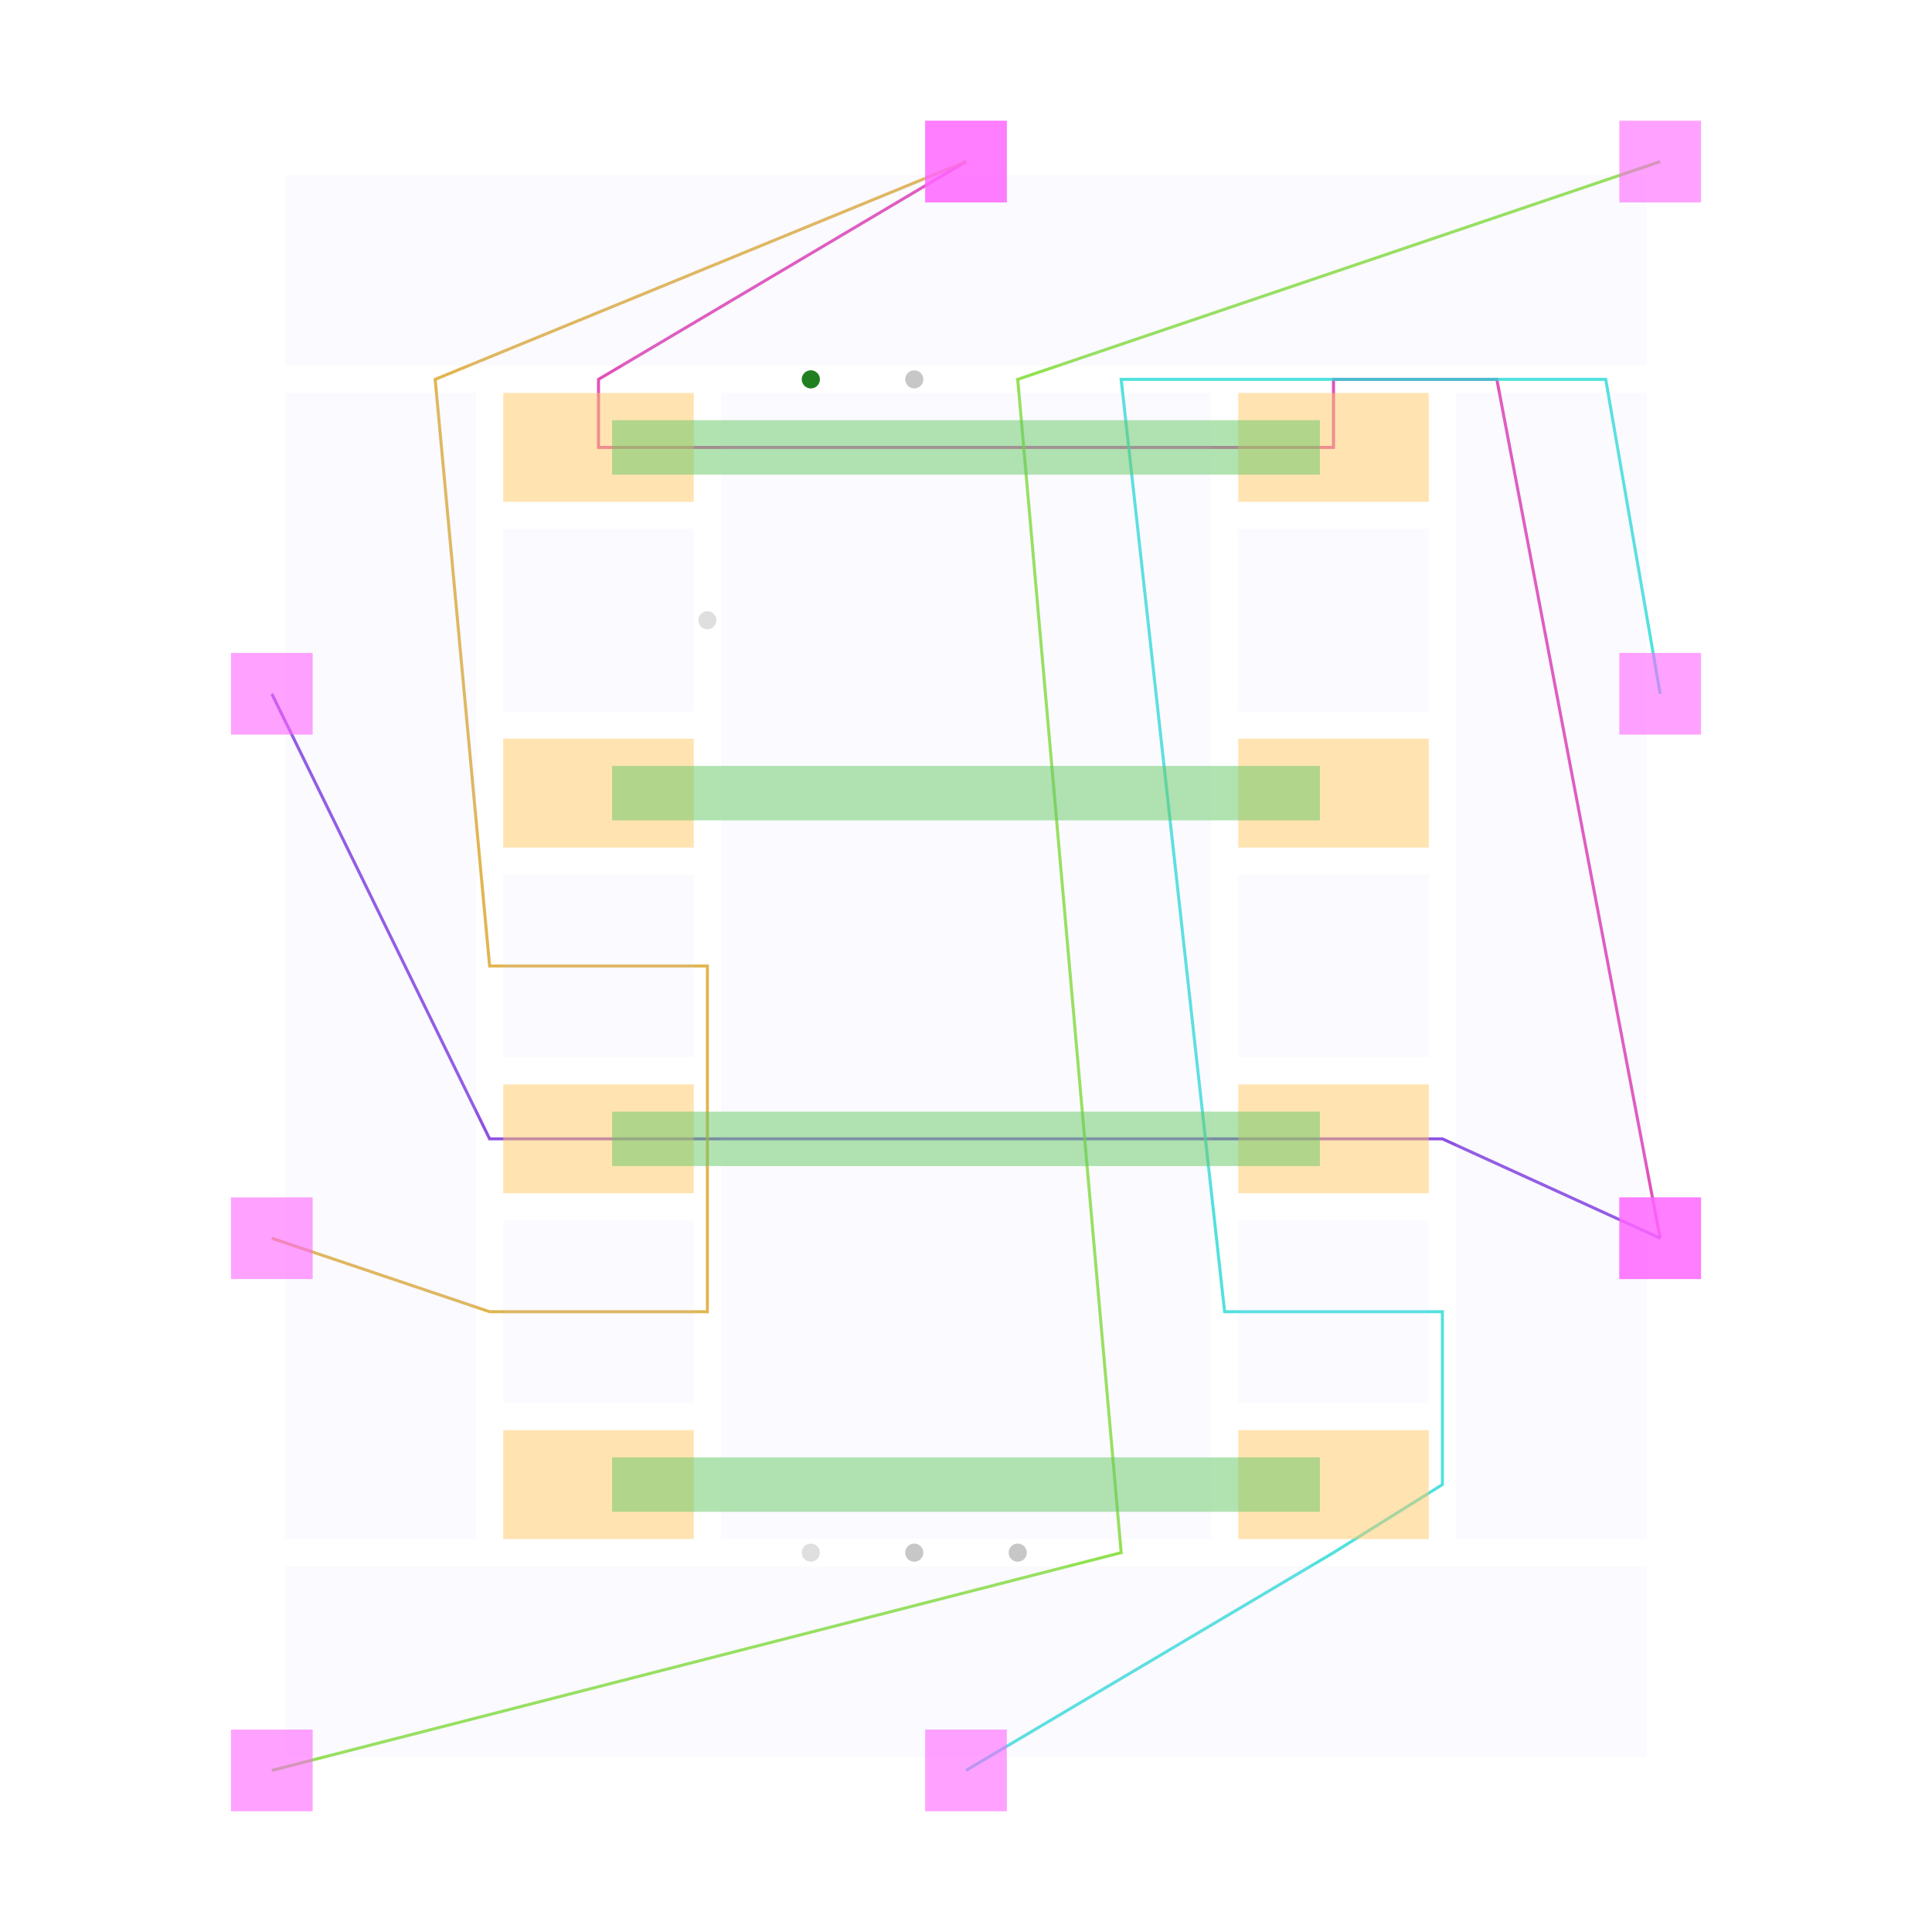
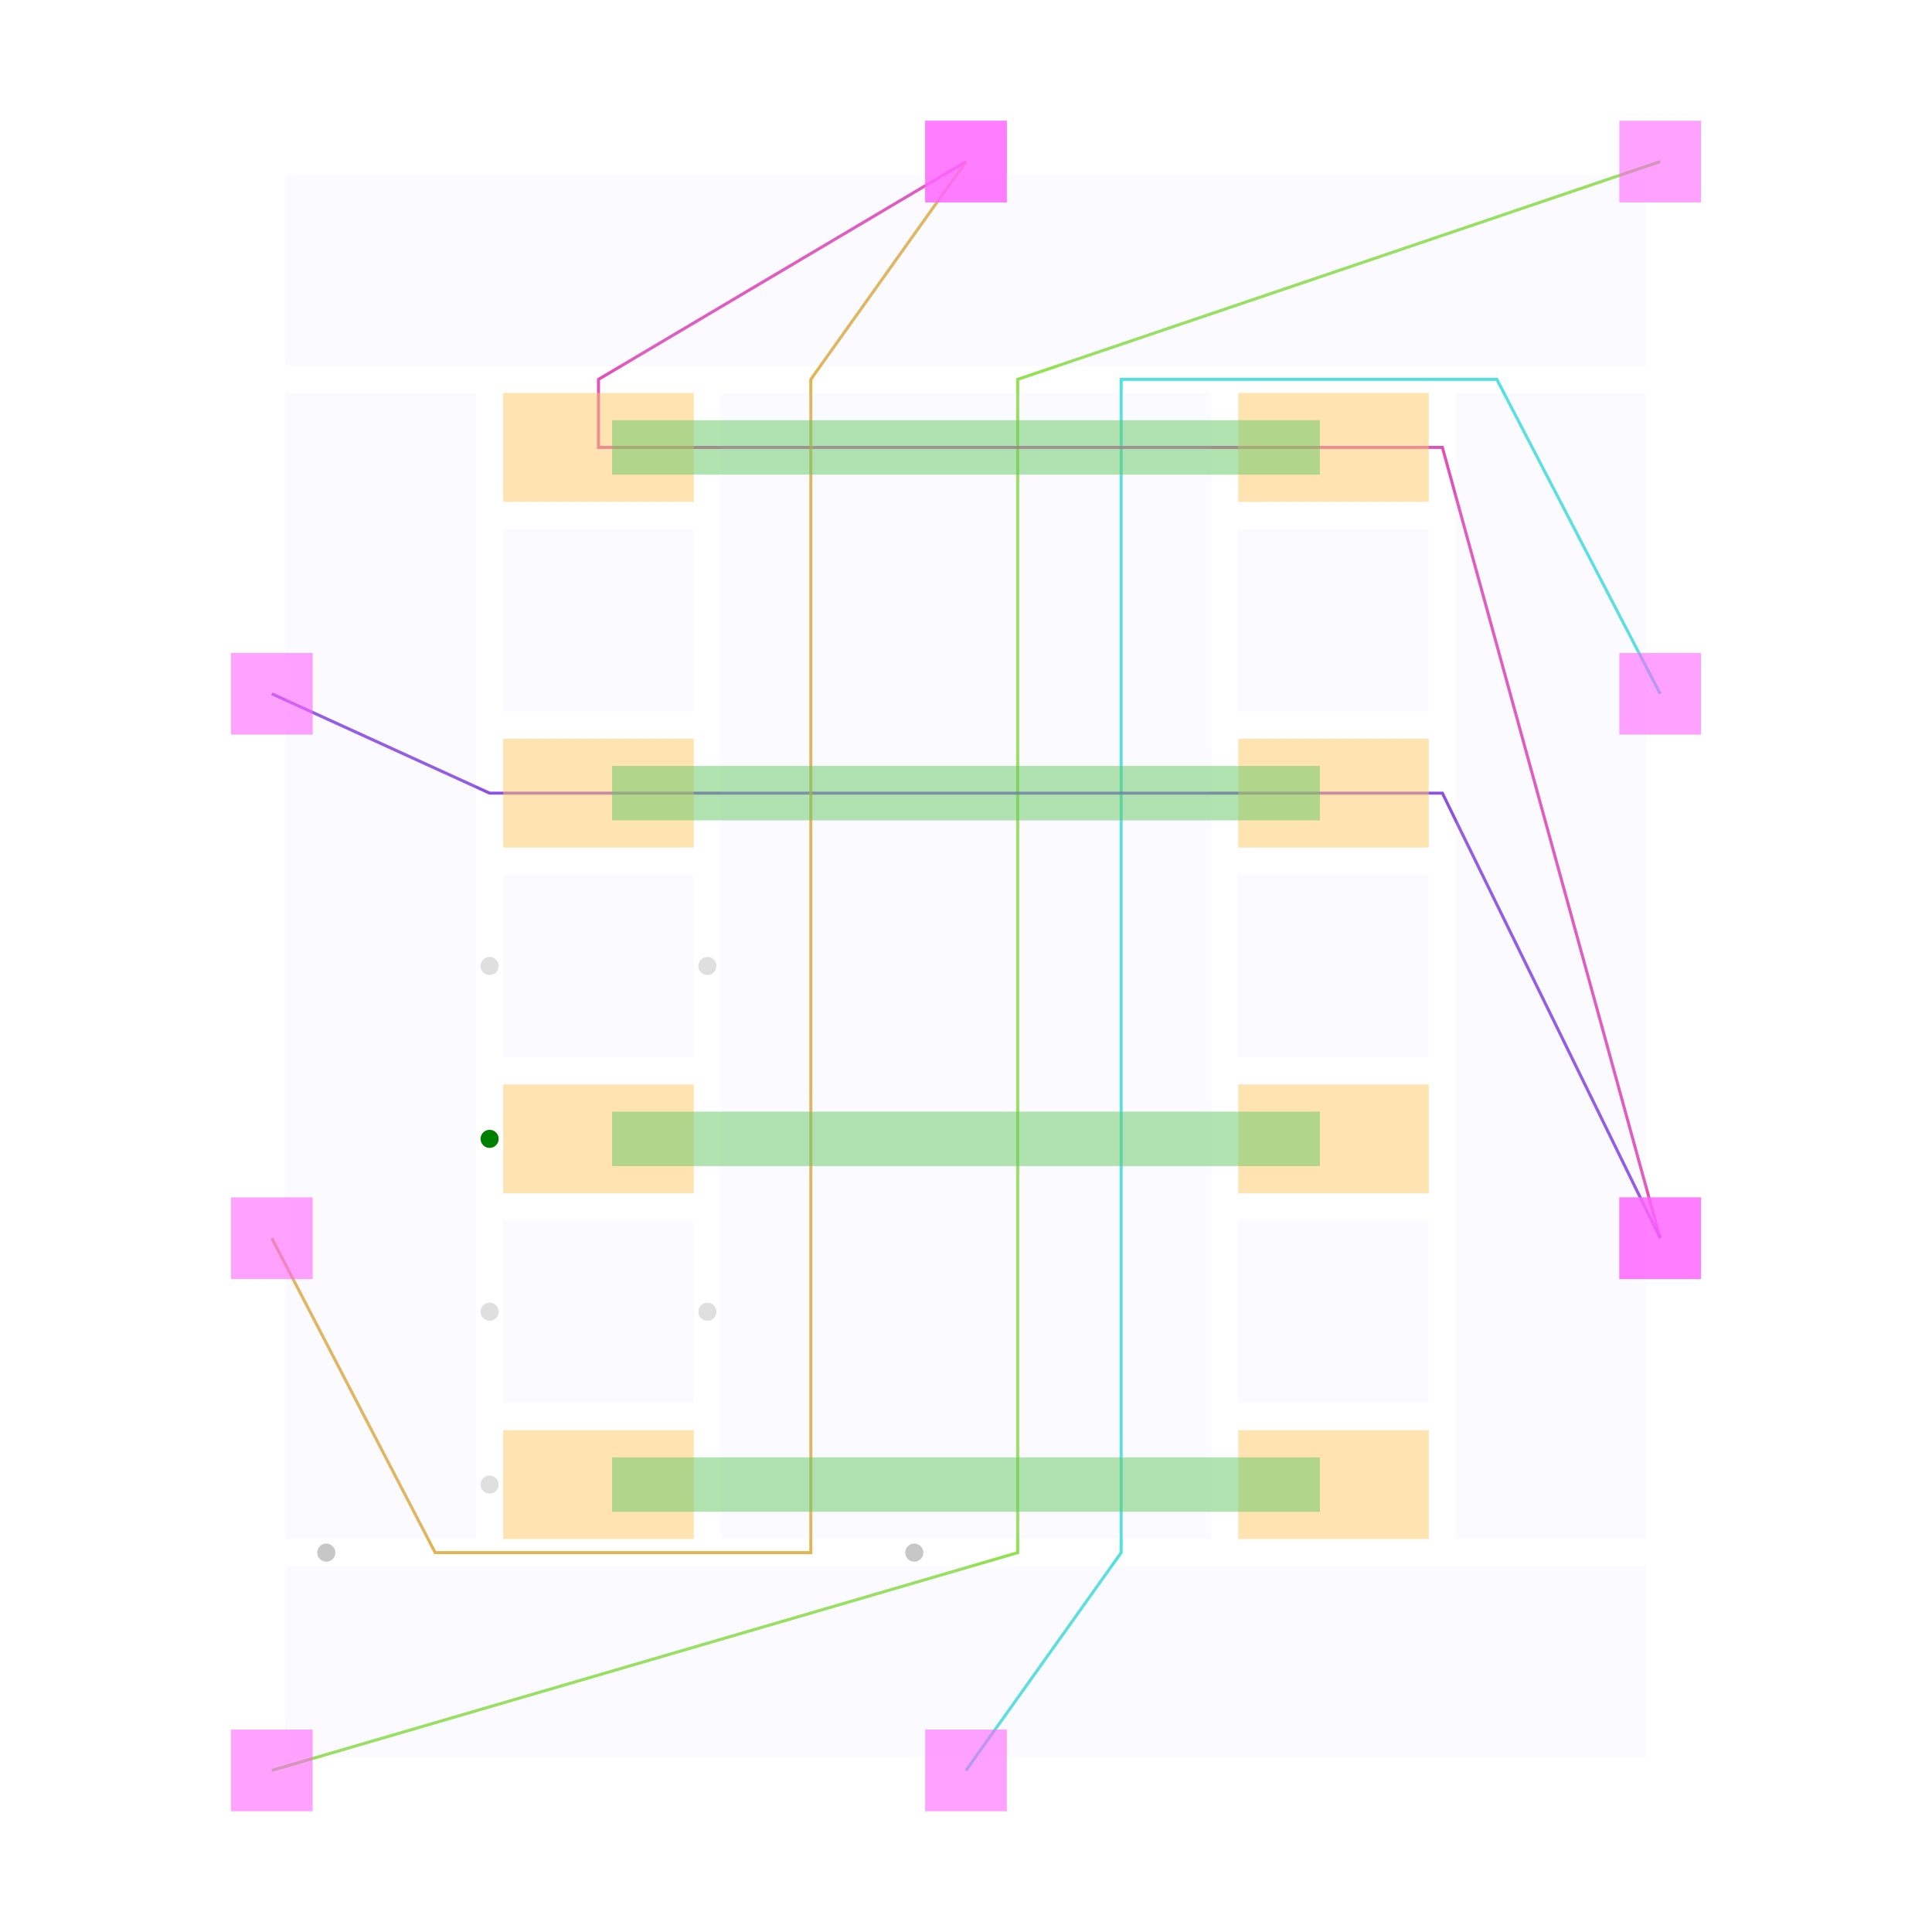
<svg xmlns="http://www.w3.org/2000/svg" width="640" height="640" viewBox="0 0 640 640">
  <rect width="100%" height="100%" fill="white" />
  <g>
-     <circle data-type="point" data-label="cell_0_0:T-UJ1 g: 0.00 h: 3.22 f: 1.45" data-x="-0.5700000000000001" data-y="2.1550000000000002" cx="268.599" cy="125.668" r="3" fill="green" />
+     <circle data-type="point" data-label="cell_0_0:L-P3 g: 0.00 h: 1.00 f: 0.43" data-x="-1.75" data-y="-0.635" cx="162.19" cy="377.262" r="3" fill="green" />
  </g>
  <g>
-     <circle data-type="point" data-label="cell_0_0:T-UJ2 g: 0.20 h: 2.85 f: 1.48" data-x="-0.19000000000000006" data-y="2.1550000000000002" cx="302.866" cy="125.668" r="3" fill="rgba(128, 128, 128, 0.25)" />
+     <circle data-type="point" data-label="cell_0_0:L-P4 g: 0.00 h: 1.00 f: 0.43" data-x="-1.75" data-y="-1.9050000000000002" cx="162.19" cy="491.787" r="3" fill="rgba(128, 128, 128, 0.25)" />
  </g>
  <g>
-     <circle data-type="point" data-label="cell_0_0:T-UJ1 g: 0.20 h: 3.22 f: 1.65" data-x="-0.5700000000000001" data-y="2.1550000000000002" cx="268.599" cy="125.668" r="3" fill="rgba(128, 128, 128, 0.25)" />
+     <circle data-type="point" data-label="cell_0_0:L-BP23 g: 0.00 h: 1.00 f: 0.43" data-x="-1.75" data-y="0" cx="162.19" cy="320" r="3" fill="rgba(128, 128, 128, 0.25)" />
  </g>
  <g>
-     <circle data-type="point" data-label="cell_0_0:T-UJ2 g: 0.39 h: 2.85 f: 1.68" data-x="-0.19000000000000006" data-y="2.1550000000000002" cx="302.866" cy="125.668" r="3" fill="rgba(128, 128, 128, 0.25)" />
+     <circle data-type="point" data-label="cell_0_0:L-BP34 g: 0.00 h: 1.00 f: 0.43" data-x="-1.75" data-y="-1.27" cx="162.19" cy="434.525" r="3" fill="rgba(128, 128, 128, 0.25)" />
  </g>
  <g>
-     <circle data-type="point" data-label="cell_0_0:UJ-LBP12 g: 0.00 h: 3.88 f: 1.75" data-x="-0.9500000000000001" data-y="1.27" cx="234.332" cy="205.475" r="3" fill="rgba(128, 128, 128, 0.25)" />
+     <circle data-type="point" data-label="cell_0_0:B-L:0 g: 0.13 h: 1.00 f: 0.56" data-x="-2.3499999999999996" data-y="-2.1550000000000002" cx="108.084" cy="514.332" r="3" fill="rgba(128, 128, 128, 0.25)" />
  </g>
  <g>
-     <circle data-type="point" data-label="cell_0_0:B-UJ3 g: 0.00 h: 5.63 f: 2.53" data-x="0.19000000000000006" data-y="-2.1550000000000002" cx="337.134" cy="514.332" r="3" fill="rgba(128, 128, 128, 0.25)" />
+     <circle data-type="point" data-label="cell_0_0:B-L:0 g: 0.13 h: 1.00 f: 0.56" data-x="-2.3499999999999996" data-y="-2.1550000000000002" cx="108.084" cy="514.332" r="3" fill="rgba(128, 128, 128, 0.25)" />
  </g>
  <g>
-     <circle data-type="point" data-label="cell_0_0:B-UJ3 g: 0.00 h: 5.63 f: 2.53" data-x="0.19000000000000006" data-y="-2.1550000000000002" cx="337.134" cy="514.332" r="3" fill="rgba(128, 128, 128, 0.25)" />
+     <circle data-type="point" data-label="cell_0_0:B-UJ2 g: 0.00 h: 2.00 f: 0.86" data-x="-0.19000000000000006" data-y="-2.1550000000000002" cx="302.866" cy="514.332" r="3" fill="rgba(128, 128, 128, 0.25)" />
  </g>
  <g>
-     <circle data-type="point" data-label="cell_0_0:B-UJ2 g: 0.00 h: 5.80 f: 2.61" data-x="-0.19000000000000006" data-y="-2.1550000000000002" cx="302.866" cy="514.332" r="3" fill="rgba(128, 128, 128, 0.25)" />
+     <circle data-type="point" data-label="cell_0_0:UJ-LBP34 g: 0.00 h: 2.00 f: 0.86" data-x="-0.9500000000000001" data-y="-1.27" cx="234.332" cy="434.525" r="3" fill="rgba(128, 128, 128, 0.25)" />
  </g>
  <g>
-     <circle data-type="point" data-label="cell_0_0:B-UJ2 g: 0.00 h: 5.80 f: 2.61" data-x="-0.19000000000000006" data-y="-2.1550000000000002" cx="302.866" cy="514.332" r="3" fill="rgba(128, 128, 128, 0.25)" />
+     <circle data-type="point" data-label="cell_0_0:B-UJ2 g: 0.00 h: 2.00 f: 0.86" data-x="-0.19000000000000006" data-y="-2.1550000000000002" cx="302.866" cy="514.332" r="3" fill="rgba(128, 128, 128, 0.25)" />
  </g>
  <g>
-     <circle data-type="point" data-label="cell_0_0:B-UJ1 g: 0.00 h: 5.99 f: 2.69" data-x="-0.5700000000000001" data-y="-2.1550000000000002" cx="268.599" cy="514.332" r="3" fill="rgba(128, 128, 128, 0.25)" />
+     <circle data-type="point" data-label="cell_0_0:UJ-LBP23 g: 0.00 h: 2.00 f: 0.86" data-x="-0.9500000000000001" data-y="0" cx="234.332" cy="320" r="3" fill="rgba(128, 128, 128, 0.25)" />
  </g>
  <g>
-     <polyline data-points="2.55,-1 1.95,2.1550000000000002 1.35,2.1550000000000002 1.35,1.905 -1.35,1.905 -1.35,2.1550000000000002 0,2.955" data-type="line" data-label="" points="549.952,410.177 495.845,125.668 441.739,125.668 441.739,148.213 198.261,148.213 198.261,125.668 320,53.527" fill="none" stroke="hsla(316, 70%, 50%, 0.8)" stroke-width="1px" />
+     <polyline data-points="-2.55,-2.955 0.19000000000000006,-2.1550000000000002 0.19000000000000006,2.1550000000000002 2.55,2.955" data-type="line" data-label="" points="90.048,586.473 337.134,514.332 337.134,125.668 549.952,53.527" fill="none" stroke="hsla(93, 70%, 50%, 0.8)" stroke-width="1px" />
  </g>
  <g>
-     <polyline data-points="-2.55,1 -1.75,-0.635 -1.35,-0.635 1.35,-0.635 1.75,-0.635 2.55,-1" data-type="line" data-label="" points="90.048,229.823 162.19,377.262 198.261,377.262 441.739,377.262 477.81,377.262 549.952,410.177" fill="none" stroke="hsla(265, 70%, 50%, 0.8)" stroke-width="1px" />
+     <polyline data-points="0,-2.955 0.57,-2.1550000000000002 0.57,2.1550000000000002 1.95,2.1550000000000002 2.55,1" data-type="line" data-label="" points="320,586.473 371.401,514.332 371.401,125.668 495.845,125.668 549.952,229.823" fill="none" stroke="hsla(179, 70%, 50%, 0.8)" stroke-width="1px" />
  </g>
  <g>
-     <polyline data-points="0,-2.955 1.35,-2.1550000000000002 1.75,-1.9050000000000002 1.75,-1.27 0.9500000000000001,-1.27 0.57,2.1550000000000002 2.3499999999999996,2.1550000000000002 2.55,1" data-type="line" data-label="" points="320,586.473 441.739,514.332 477.81,491.787 477.81,434.525 405.668,434.525 371.401,125.668 531.916,125.668 549.952,229.823" fill="none" stroke="hsla(179, 70%, 50%, 0.8)" stroke-width="1px" />
+     <polyline data-points="2.55,-1 1.75,1.9050000000000002 1.35,1.905 -1.35,1.905 -1.35,2.1550000000000002 0,2.955" data-type="line" data-label="" points="549.952,410.177 477.81,148.213 441.739,148.213 198.261,148.213 198.261,125.668 320,53.527" fill="none" stroke="hsla(316, 70%, 50%, 0.8)" stroke-width="1px" />
  </g>
  <g>
-     <polyline data-points="0,2.955 -1.95,2.1550000000000002 -1.75,0 -0.9500000000000001,0 -0.9500000000000001,-1.27 -1.75,-1.27 -2.55,-1" data-type="line" data-label="" points="320,53.527 144.155,125.668 162.19,320 234.332,320 234.332,434.525 162.19,434.525 90.048,410.177" fill="none" stroke="hsla(42, 70%, 50%, 0.8)" stroke-width="1px" />
+     <polyline data-points="-2.55,1 -1.75,0.635 -1.35,0.635 1.35,0.635 1.75,0.635 2.55,-1" data-type="line" data-label="" points="90.048,229.823 162.19,262.738 198.261,262.738 441.739,262.738 477.81,262.738 549.952,410.177" fill="none" stroke="hsla(265, 70%, 50%, 0.8)" stroke-width="1px" />
  </g>
  <g>
-     <polyline data-points="-2.55,-2.955 0.57,-2.1550000000000002 0.19000000000000006,2.1550000000000002 2.55,2.955" data-type="line" data-label="" points="90.048,586.473 371.401,514.332 337.134,125.668 549.952,53.527" fill="none" stroke="hsla(93, 70%, 50%, 0.8)" stroke-width="1px" />
+     <polyline data-points="0,2.955 -0.5700000000000001,2.1550000000000002 -0.5700000000000001,-2.1550000000000002 -1.95,-2.1550000000000002 -2.55,-1" data-type="line" data-label="" points="320,53.527 268.599,125.668 268.599,514.332 144.155,514.332 90.048,410.177" fill="none" stroke="hsla(42, 70%, 50%, 0.8)" stroke-width="1px" />
  </g>
  <g>
    <rect data-type="rect" data-label="" data-x="-1.35" data-y="1.9050000000000002" x="166.699" y="130.177" width="63.124" height="36.071" fill="rgba(255, 200, 100, 0.5)" stroke="black" stroke-width="0.011" />
  </g>
  <g>
    <rect data-type="rect" data-label="" data-x="-1.35" data-y="0.635" x="166.699" y="244.702" width="63.124" height="36.071" fill="rgba(255, 200, 100, 0.5)" stroke="black" stroke-width="0.011" />
  </g>
  <g>
    <rect data-type="rect" data-label="" data-x="-1.35" data-y="-0.635" x="166.699" y="359.227" width="63.124" height="36.071" fill="rgba(255, 200, 100, 0.5)" stroke="black" stroke-width="0.011" />
  </g>
  <g>
    <rect data-type="rect" data-label="" data-x="-1.35" data-y="-1.9050000000000002" x="166.699" y="473.752" width="63.124" height="36.071" fill="rgba(255, 200, 100, 0.5)" stroke="black" stroke-width="0.011" />
  </g>
  <g>
    <rect data-type="rect" data-label="" data-x="1.35" data-y="-1.9050000000000002" x="410.177" y="473.752" width="63.124" height="36.071" fill="rgba(255, 200, 100, 0.5)" stroke="black" stroke-width="0.011" />
  </g>
  <g>
    <rect data-type="rect" data-label="" data-x="1.35" data-y="-0.635" x="410.177" y="359.227" width="63.124" height="36.071" fill="rgba(255, 200, 100, 0.5)" stroke="black" stroke-width="0.011" />
  </g>
  <g>
    <rect data-type="rect" data-label="" data-x="1.35" data-y="0.635" x="410.177" y="244.702" width="63.124" height="36.071" fill="rgba(255, 200, 100, 0.5)" stroke="black" stroke-width="0.011" />
  </g>
  <g>
    <rect data-type="rect" data-label="" data-x="1.35" data-y="1.9050000000000002" x="410.177" y="130.177" width="63.124" height="36.071" fill="rgba(255, 200, 100, 0.5)" stroke="black" stroke-width="0.011" />
  </g>
  <g>
    <rect data-type="rect" data-label="" data-x="0" data-y="0" x="238.841" y="130.177" width="162.319" height="379.646" fill="rgba(200, 200, 255, 0.1)" stroke="black" stroke-width="0.011" />
  </g>
  <g>
    <rect data-type="rect" data-label="" data-x="0" data-y="1.9050000000000002" x="202.77" y="139.195" width="234.461" height="18.035" fill="rgba(100, 200, 100, 0.5)" stroke="black" stroke-width="0.011" />
  </g>
  <g>
    <rect data-type="rect" data-label="" data-x="0" data-y="0.635" x="202.77" y="253.72" width="234.461" height="18.035" fill="rgba(100, 200, 100, 0.5)" stroke="black" stroke-width="0.011" />
  </g>
  <g>
    <rect data-type="rect" data-label="" data-x="0" data-y="-0.635" x="202.77" y="368.245" width="234.461" height="18.035" fill="rgba(100, 200, 100, 0.5)" stroke="black" stroke-width="0.011" />
  </g>
  <g>
    <rect data-type="rect" data-label="" data-x="0" data-y="-1.9050000000000002" x="202.77" y="482.77" width="234.461" height="18.035" fill="rgba(100, 200, 100, 0.5)" stroke="black" stroke-width="0.011" />
  </g>
  <g>
    <rect data-type="rect" data-label="" data-x="-1.35" data-y="1.27" x="166.699" y="175.266" width="63.124" height="60.419" fill="rgba(200, 200, 255, 0.1)" stroke="black" stroke-width="0.011" />
  </g>
  <g>
    <rect data-type="rect" data-label="" data-x="-1.35" data-y="0" x="166.699" y="289.791" width="63.124" height="60.419" fill="rgba(200, 200, 255, 0.1)" stroke="black" stroke-width="0.011" />
  </g>
  <g>
    <rect data-type="rect" data-label="" data-x="-1.35" data-y="-1.27" x="166.699" y="404.316" width="63.124" height="60.419" fill="rgba(200, 200, 255, 0.1)" stroke="black" stroke-width="0.011" />
  </g>
  <g>
    <rect data-type="rect" data-label="" data-x="1.35" data-y="1.27" x="410.177" y="175.266" width="63.124" height="60.419" fill="rgba(200, 200, 255, 0.1)" stroke="black" stroke-width="0.011" />
  </g>
  <g>
    <rect data-type="rect" data-label="" data-x="1.35" data-y="0" x="410.177" y="289.791" width="63.124" height="60.419" fill="rgba(200, 200, 255, 0.1)" stroke="black" stroke-width="0.011" />
  </g>
  <g>
    <rect data-type="rect" data-label="" data-x="1.35" data-y="-1.27" x="410.177" y="404.316" width="63.124" height="60.419" fill="rgba(200, 200, 255, 0.1)" stroke="black" stroke-width="0.011" />
  </g>
  <g>
    <rect data-type="rect" data-label="" data-x="0" data-y="2.555" x="94.557" y="58.035" width="450.886" height="63.124" fill="rgba(200, 200, 255, 0.1)" stroke="black" stroke-width="0.011" />
  </g>
  <g>
    <rect data-type="rect" data-label="" data-x="0" data-y="-2.555" x="94.557" y="518.841" width="450.886" height="63.124" fill="rgba(200, 200, 255, 0.1)" stroke="black" stroke-width="0.011" />
  </g>
  <g>
    <rect data-type="rect" data-label="" data-x="-2.15" data-y="0" x="94.557" y="130.177" width="63.124" height="379.646" fill="rgba(200, 200, 255, 0.1)" stroke="black" stroke-width="0.011" />
  </g>
  <g>
    <rect data-type="rect" data-label="" data-x="2.15" data-y="0" x="482.319" y="130.177" width="63.124" height="379.646" fill="rgba(200, 200, 255, 0.1)" stroke="black" stroke-width="0.011" />
  </g>
  <g>
    <rect data-type="rect" data-label="" data-x="-2.55" data-y="1" x="76.522" y="216.296" width="27.053" height="27.053" fill="rgba(255, 100, 255, 0.6)" stroke="black" stroke-width="0.011" />
  </g>
  <g>
    <rect data-type="rect" data-label="" data-x="2.55" data-y="-1" x="536.425" y="396.651" width="27.053" height="27.053" fill="rgba(255, 100, 255, 0.6)" stroke="black" stroke-width="0.011" />
  </g>
  <g>
    <rect data-type="rect" data-label="" data-x="0" data-y="2.955" x="306.473" y="40" width="27.053" height="27.053" fill="rgba(255, 100, 255, 0.6)" stroke="black" stroke-width="0.011" />
  </g>
  <g>
    <rect data-type="rect" data-label="" data-x="-2.55" data-y="-1" x="76.522" y="396.651" width="27.053" height="27.053" fill="rgba(255, 100, 255, 0.6)" stroke="black" stroke-width="0.011" />
  </g>
  <g>
    <rect data-type="rect" data-label="" data-x="0" data-y="-2.955" x="306.473" y="572.947" width="27.053" height="27.053" fill="rgba(255, 100, 255, 0.6)" stroke="black" stroke-width="0.011" />
  </g>
  <g>
    <rect data-type="rect" data-label="" data-x="2.55" data-y="1" x="536.425" y="216.296" width="27.053" height="27.053" fill="rgba(255, 100, 255, 0.6)" stroke="black" stroke-width="0.011" />
  </g>
  <g>
    <rect data-type="rect" data-label="" data-x="2.55" data-y="-1" x="536.425" y="396.651" width="27.053" height="27.053" fill="rgba(255, 100, 255, 0.6)" stroke="black" stroke-width="0.011" />
  </g>
  <g>
    <rect data-type="rect" data-label="" data-x="0" data-y="2.955" x="306.473" y="40" width="27.053" height="27.053" fill="rgba(255, 100, 255, 0.6)" stroke="black" stroke-width="0.011" />
  </g>
  <g>
    <rect data-type="rect" data-label="" data-x="-2.55" data-y="-2.955" x="76.522" y="572.947" width="27.053" height="27.053" fill="rgba(255, 100, 255, 0.6)" stroke="black" stroke-width="0.011" />
  </g>
  <g>
    <rect data-type="rect" data-label="" data-x="2.55" data-y="2.955" x="536.425" y="40" width="27.053" height="27.053" fill="rgba(255, 100, 255, 0.6)" stroke="black" stroke-width="0.011" />
  </g>
  <g id="crosshair" style="display: none">
    <line id="crosshair-h" y1="0" y2="640" stroke="#666" stroke-width="0.5" />
    <line id="crosshair-v" x1="0" x2="640" stroke="#666" stroke-width="0.5" />
    <text id="coordinates" font-family="monospace" font-size="12" fill="#666" />
  </g>
</svg>
